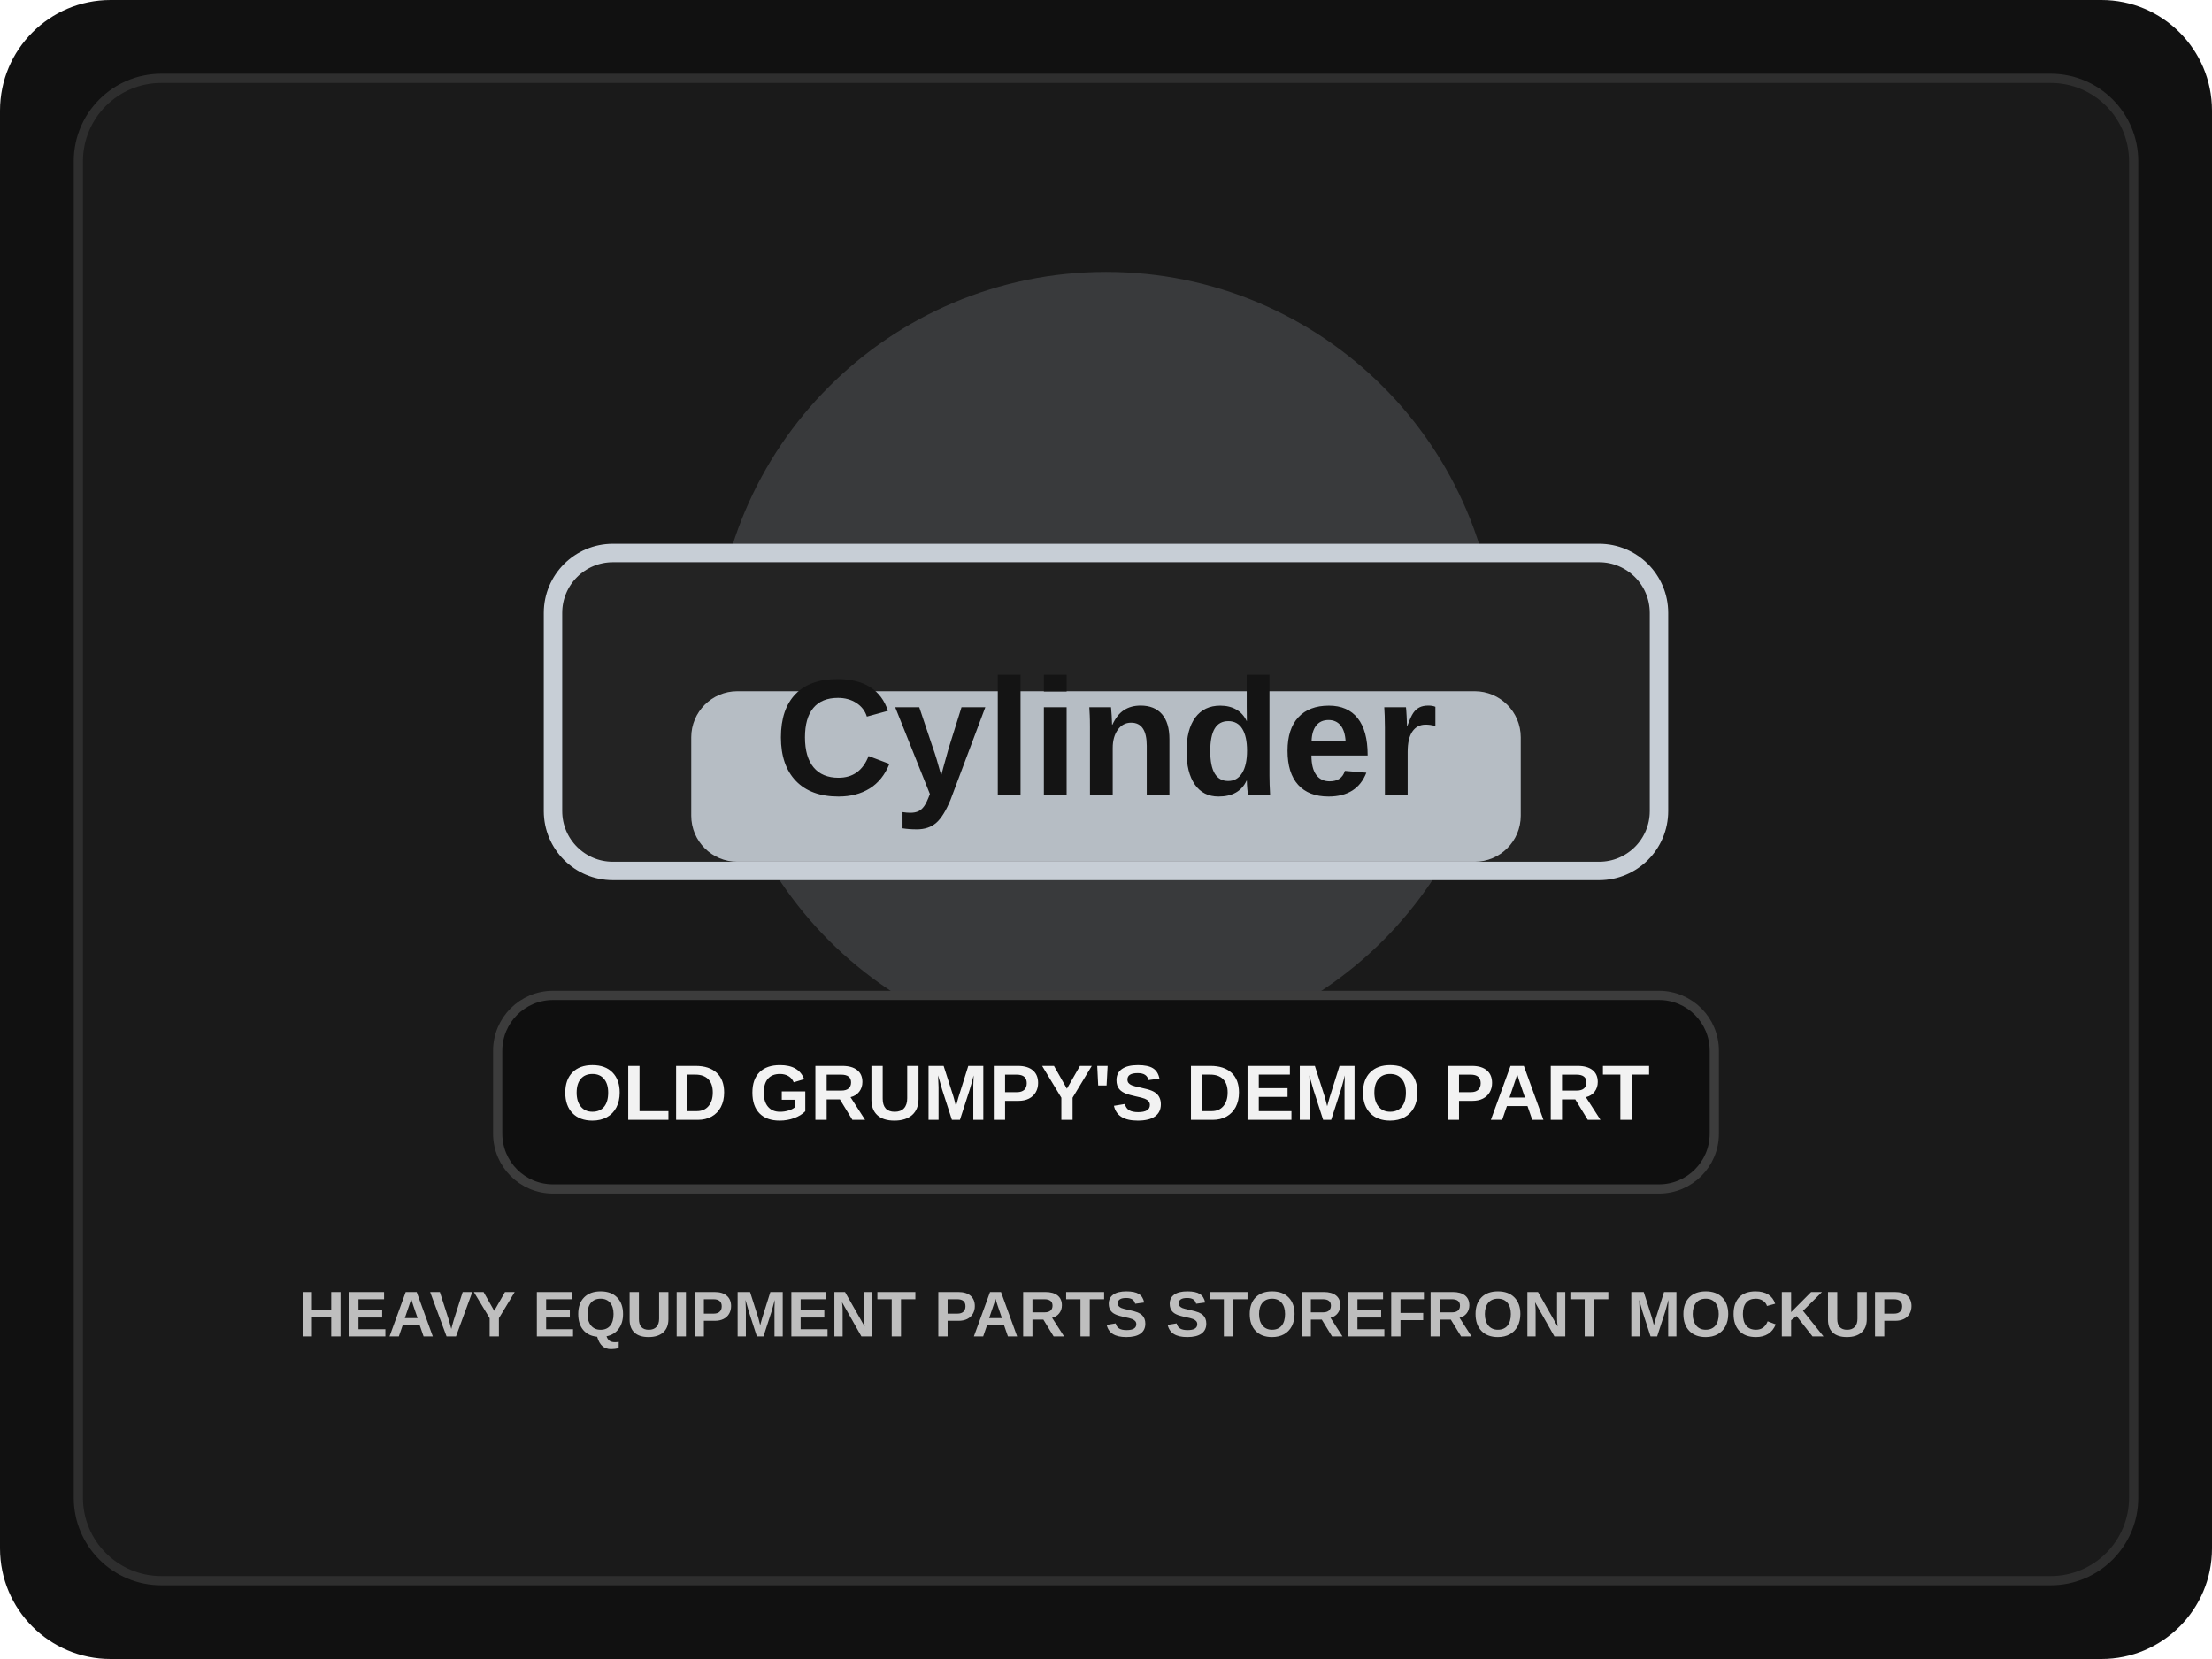
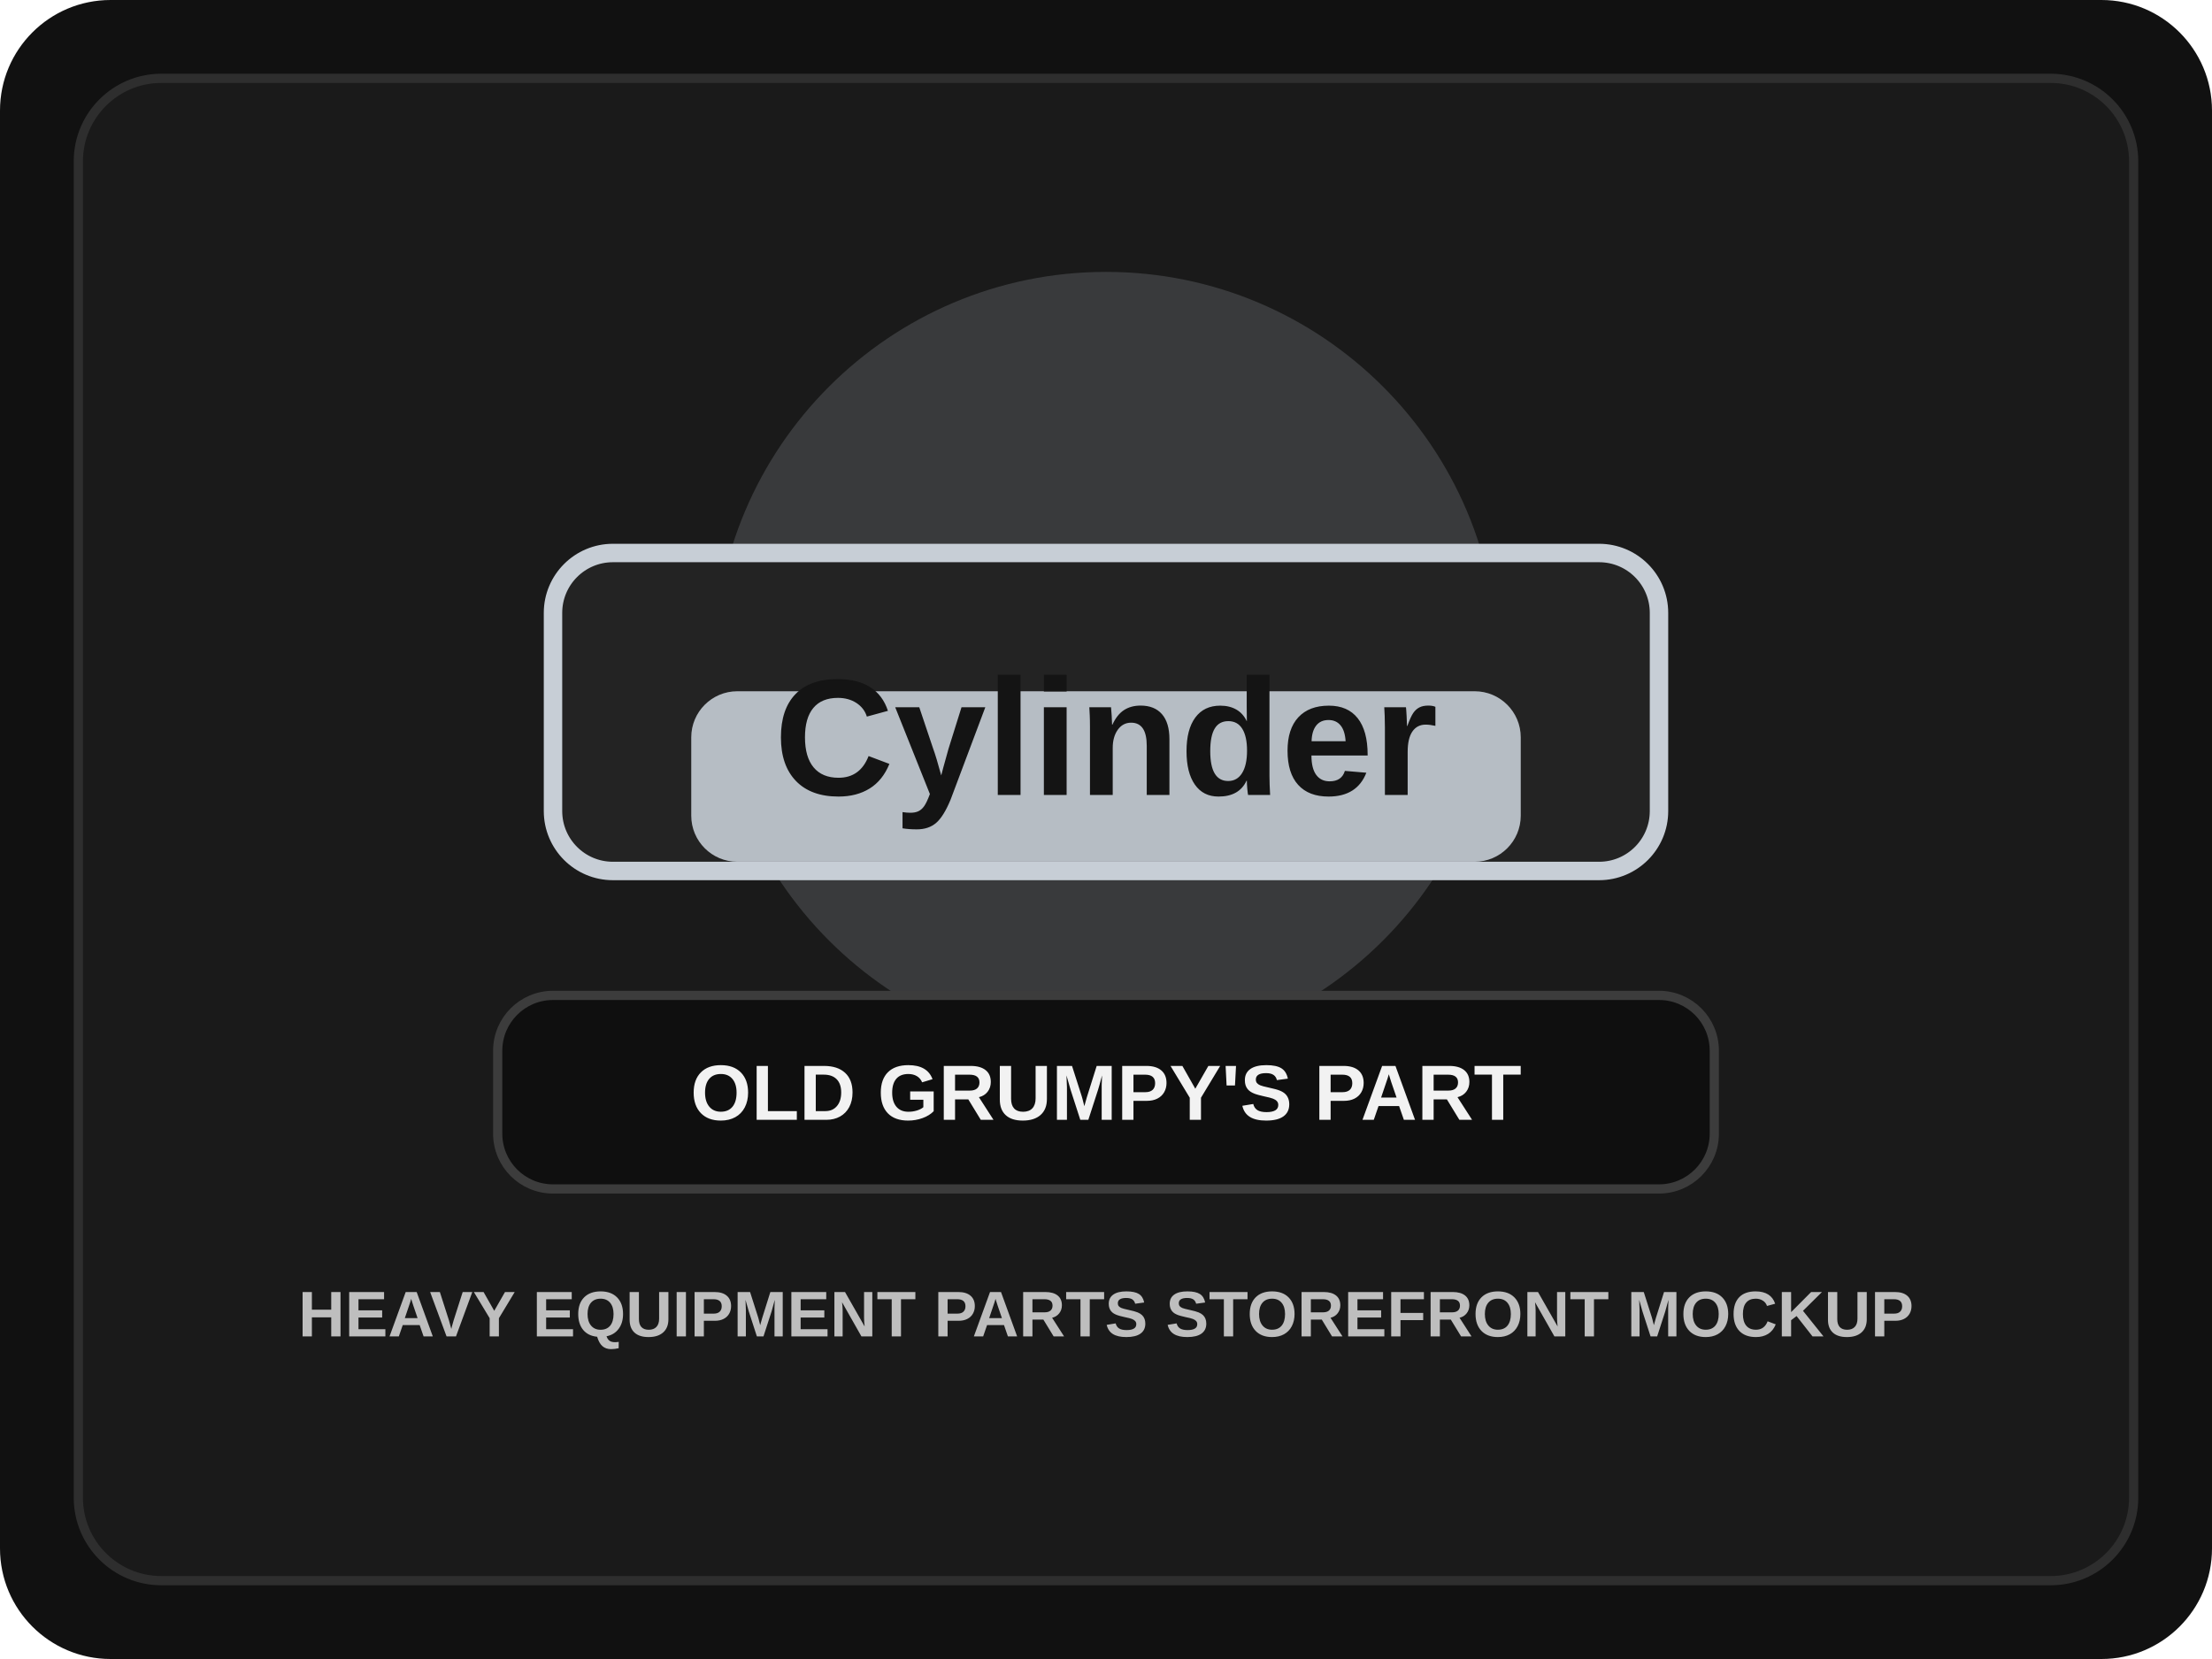
<svg xmlns="http://www.w3.org/2000/svg" width="960" height="720" viewBox="0 0 960 720" fill="none">
  <rect width="960" height="720" rx="48" fill="#111111" />
  <rect x="34" y="34" width="892" height="652" rx="36" fill="#1A1A1A" stroke="#2E2E2E" stroke-width="4" />
  <circle cx="480" cy="288" r="170" fill="#c7ced6" opacity="0.18" />
  <rect x="240" y="240" width="480" height="138" rx="26" fill="#232323" stroke="#c7ced6" stroke-width="8" />
  <rect x="300" y="300" width="360" height="74" rx="20" fill="#c7ced6" opacity="0.9" />
  <rect x="216" y="432" width="528" height="84" rx="24" fill="#0F0F0F" stroke="#3C3C3C" stroke-width="4" />
  <text x="480" y="345" text-anchor="middle" font-size="72" font-family="Arial, Helvetica, sans-serif" font-weight="900" fill="#141414">Cylinder</text>
-   <text x="480" y="486" text-anchor="middle" font-size="34" font-family="Arial, Helvetica, sans-serif" font-weight="700" fill="#F2F2F2">OLD GRUMPY'S DEMO PART</text>
+   <text x="480" y="486" text-anchor="middle" font-size="34" font-family="Arial, Helvetica, sans-serif" font-weight="700" fill="#F2F2F2">OLD GRUMPY'S PART</text>
  <text x="480" y="580" text-anchor="middle" font-size="28" font-family="Arial, Helvetica, sans-serif" font-weight="700" fill="#BEBEBE">HEAVY EQUIPMENT PARTS STOREFRONT MOCKUP</text>
</svg>
